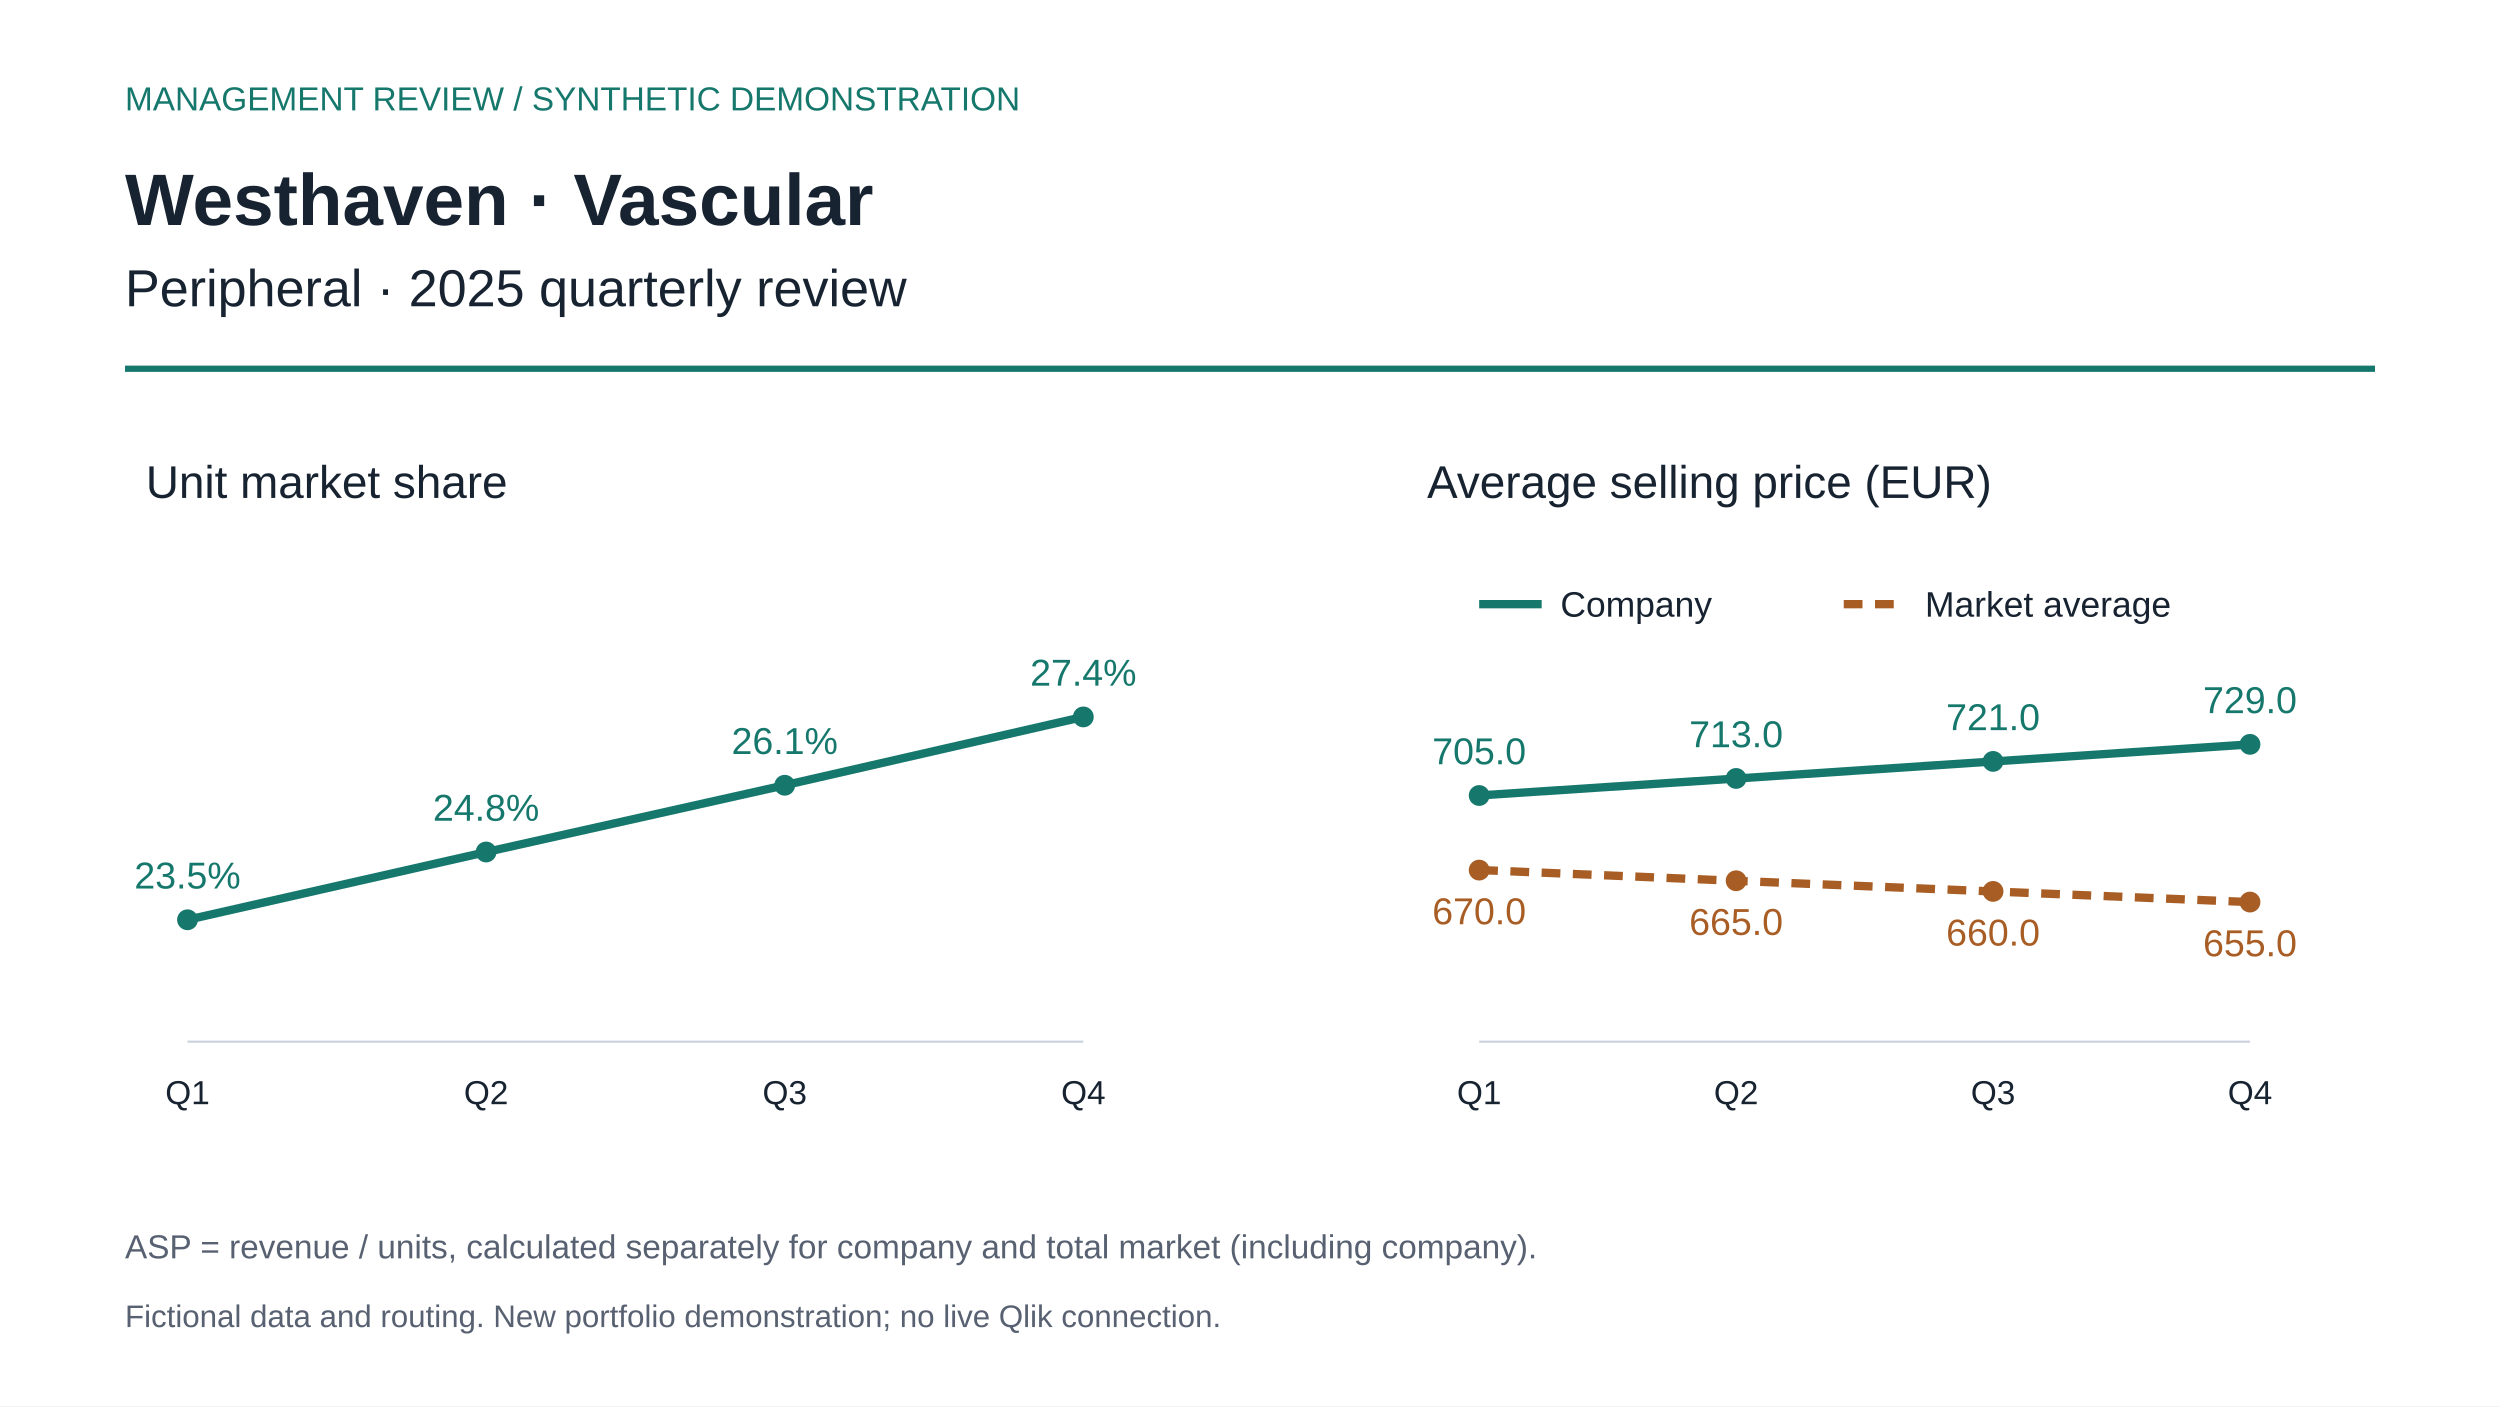
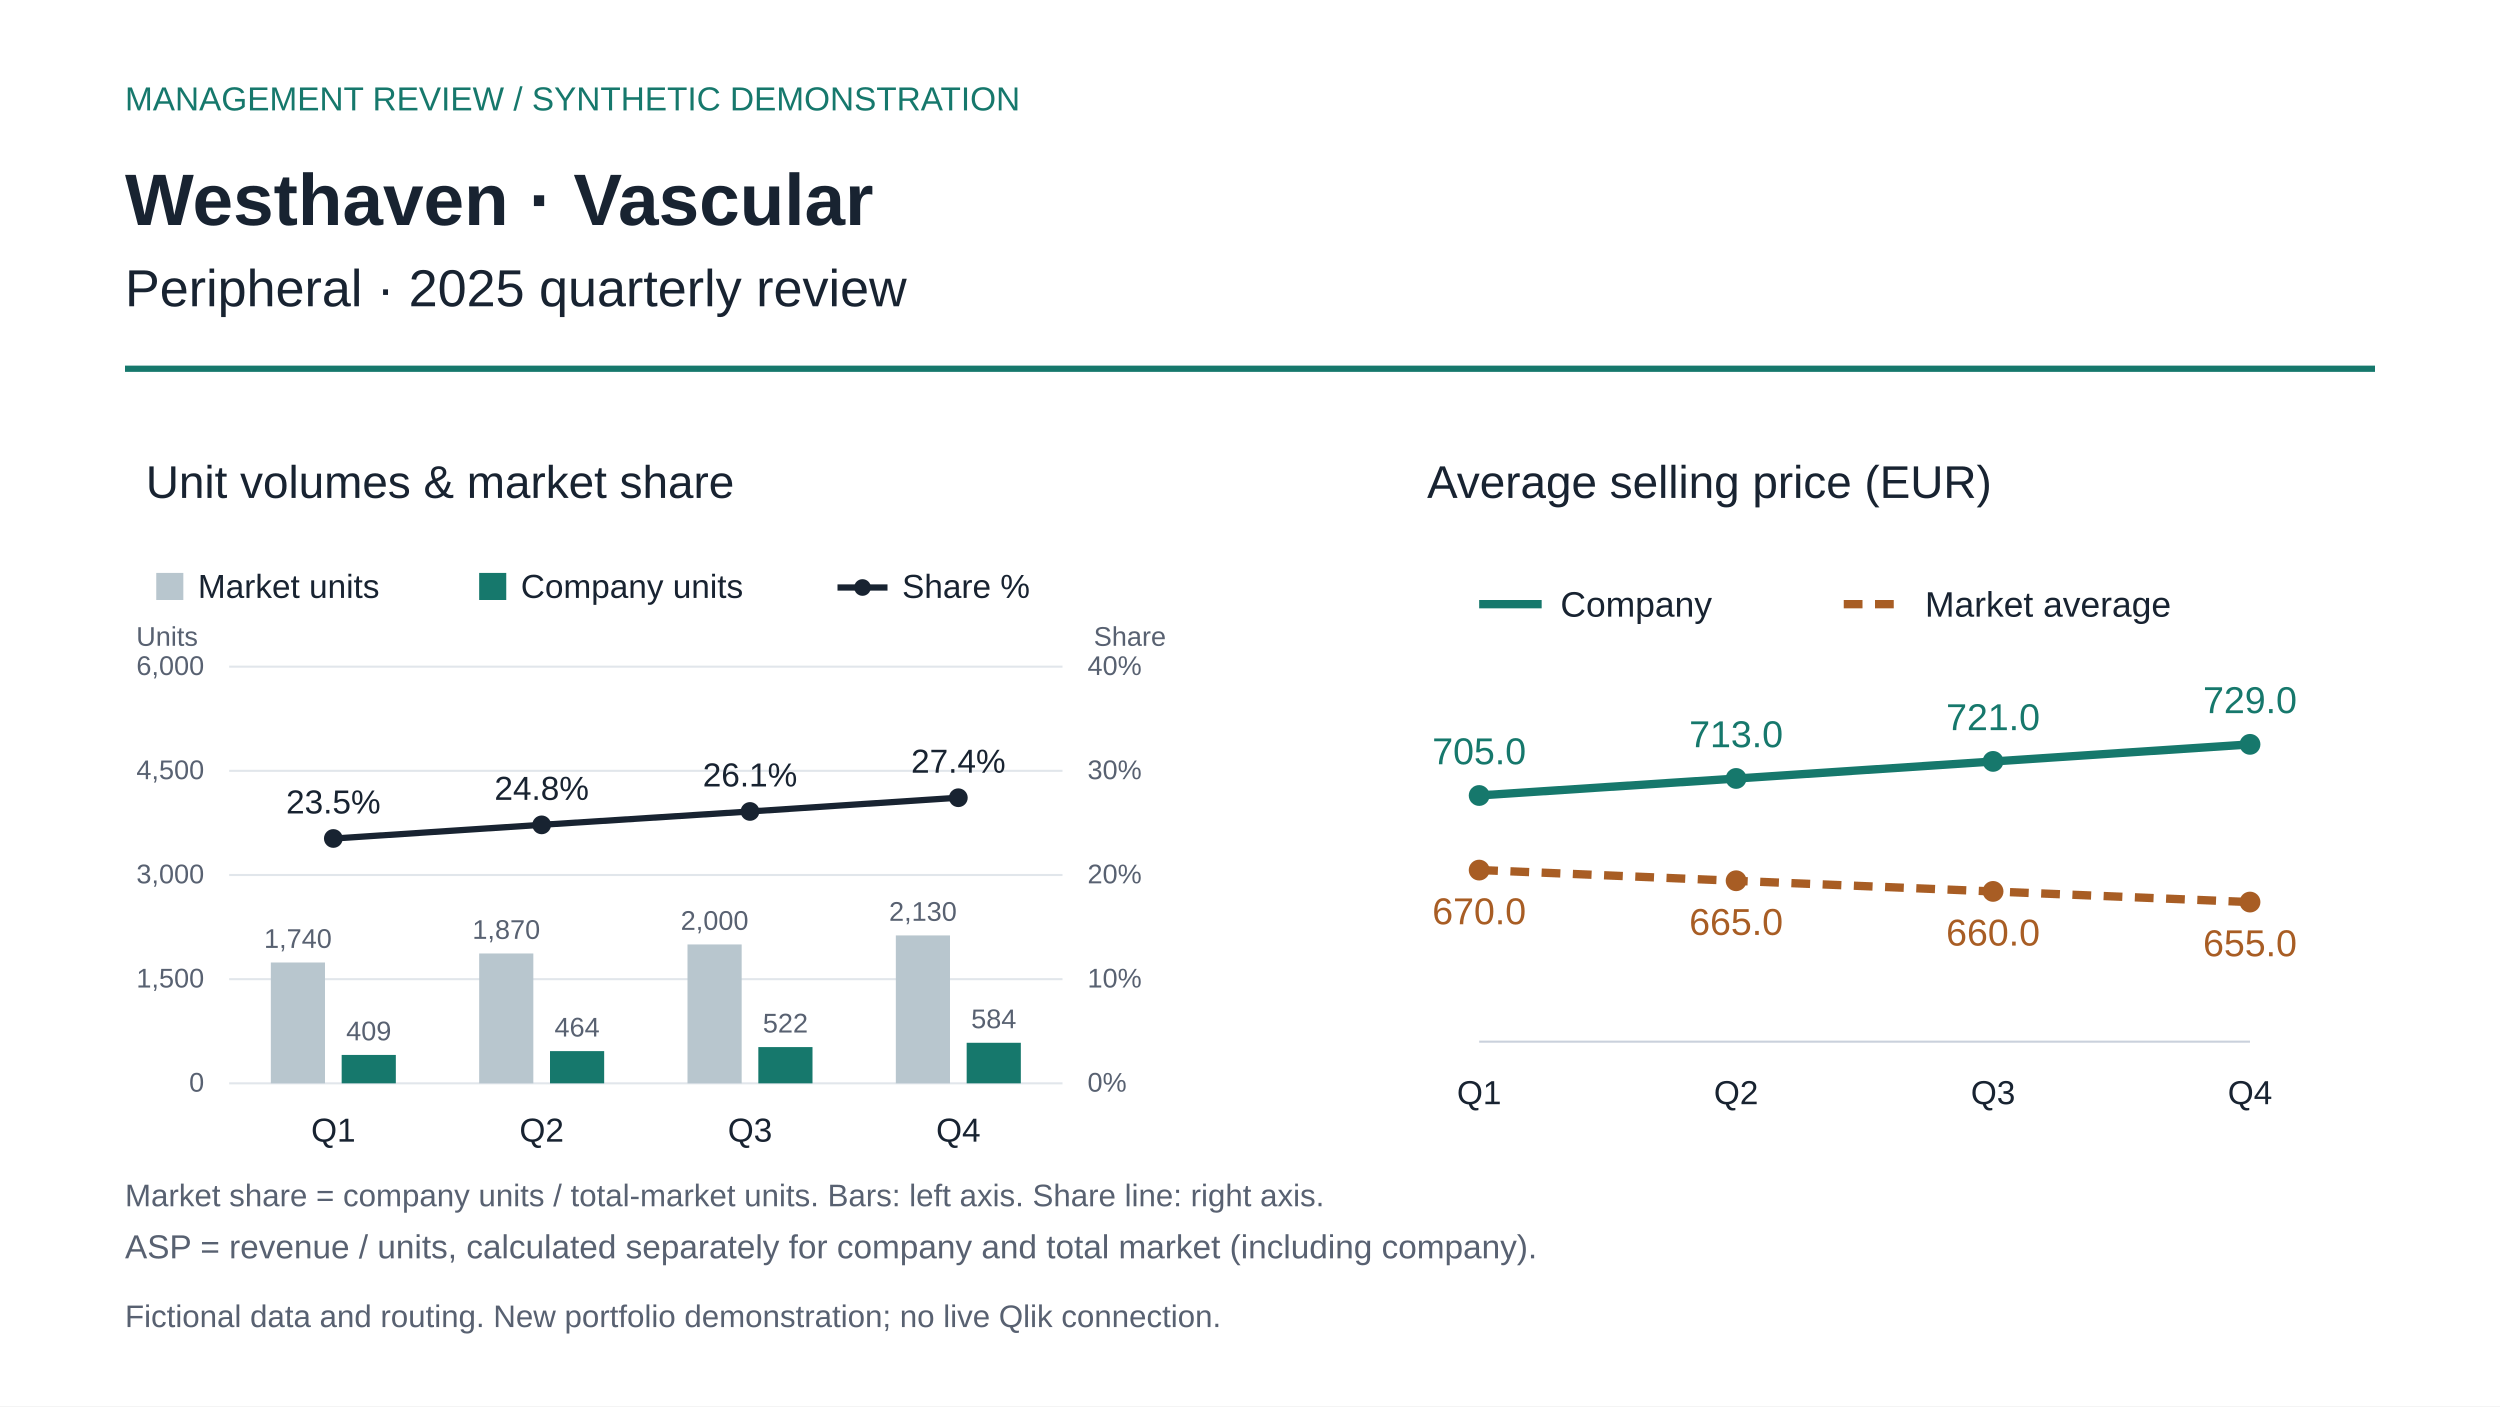
<svg xmlns="http://www.w3.org/2000/svg" width="1200" height="675" viewBox="0 0 1200 675">
  <rect width="1200" height="675" fill="#fff" />
  <g font-family="Arial,sans-serif" fill="#182331">
    <text x="60" y="53" font-size="16" fill="#16786c">MANAGEMENT REVIEW / SYNTHETIC DEMONSTRATION</text>
    <text x="60" y="108" font-size="35" font-weight="700">Westhaven · Vascular</text>
    <text x="60" y="147" font-size="25">Peripheral · 2025 quarterly review</text>
    <line x1="60" y1="177" x2="1140" y2="177" stroke="#16786c" stroke-width="3" />
-     <text x="70" y="239" font-size="22">Unit market share</text>
+     <text x="70" y="239" font-size="22">Unit volumes &amp; market share</text>
    <text x="685" y="239" font-size="22">Average selling price (EUR)</text>
-     <line x1="90" y1="500" x2="520" y2="500" stroke="#cad1dc" />
-     <polyline points="90.0,441.5 233.3,409.0 376.7,376.9 520.0,344.1" fill="none" stroke="#16786c" stroke-width="4" />
-     <circle cx="90.0" cy="441.494" r="5" fill="#16786c" />
-     <text x="90.0" y="426.494" text-anchor="middle" font-size="18" fill="#16786c">23.5%</text>
-     <circle cx="233.333" cy="408.96" r="5" fill="#16786c" />
-     <text x="233.333" y="393.96" text-anchor="middle" font-size="18" fill="#16786c">24.8%</text>
-     <circle cx="376.667" cy="376.923" r="5" fill="#16786c" />
-     <text x="376.667" y="361.923" text-anchor="middle" font-size="18" fill="#16786c">26.1%</text>
-     <circle cx="520.0" cy="344.122" r="5" fill="#16786c" />
-     <text x="520.0" y="329.122" text-anchor="middle" font-size="18" fill="#16786c">27.4%</text>
-     <text x="90.0" y="530" text-anchor="middle" font-size="16">Q1</text>
-     <text x="233.333" y="530" text-anchor="middle" font-size="16">Q2</text>
-     <text x="376.667" y="530" text-anchor="middle" font-size="16">Q3</text>
-     <text x="520.0" y="530" text-anchor="middle" font-size="16">Q4</text>
+     <g aria-label="Market and company units with market share overlay">
+       <rect x="75" y="275" width="13" height="13" fill="#b8c6ce" />
+       <text x="95" y="287" font-size="16">Market units</text>
+       <rect x="230" y="275" width="13" height="13" fill="#16786c" />
+       <text x="250" y="287" font-size="16">Company units</text>
+       <line x1="402" y1="282" x2="426" y2="282" stroke="#182331" stroke-width="3" />
+       <circle cx="414" cy="282" r="4" fill="#182331" />
+       <text x="433" y="287" font-size="16">Share %</text>
+       <text x="95" y="310" text-anchor="end" font-size="13" fill="#586171">Units</text>
+       <text x="525" y="310" font-size="13" fill="#586171">Share</text>
+       <line x1="110" y1="520.0" x2="510" y2="520.0" stroke="#e1e6eb" />
+       <text x="98" y="524.0" text-anchor="end" font-size="13" fill="#586171">0</text>
+       <text x="522" y="524.0" font-size="13" fill="#586171">0%</text>
+       <line x1="110" y1="470.0" x2="510" y2="470.0" stroke="#e1e6eb" />
+       <text x="98" y="474.0" text-anchor="end" font-size="13" fill="#586171">1,500</text>
+       <text x="522" y="474.0" font-size="13" fill="#586171">10%</text>
+       <line x1="110" y1="420.0" x2="510" y2="420.0" stroke="#e1e6eb" />
+       <text x="98" y="424.0" text-anchor="end" font-size="13" fill="#586171">3,000</text>
+       <text x="522" y="424.0" font-size="13" fill="#586171">20%</text>
+       <line x1="110" y1="370.0" x2="510" y2="370.0" stroke="#e1e6eb" />
+       <text x="98" y="374.0" text-anchor="end" font-size="13" fill="#586171">4,500</text>
+       <text x="522" y="374.0" font-size="13" fill="#586171">30%</text>
+       <line x1="110" y1="320.0" x2="510" y2="320.0" stroke="#e1e6eb" />
+       <text x="98" y="324.0" text-anchor="end" font-size="13" fill="#586171">6,000</text>
+       <text x="522" y="324.0" font-size="13" fill="#586171">40%</text>
+       <rect data-series="market" data-value="1740" x="130.0" y="462.0" width="26" height="58" fill="#b8c6ce" />
+       <text x="143.0" y="455.0" text-anchor="middle" font-size="13" fill="#586171">1,740</text>
+       <rect data-series="units" data-value="409" x="164.0" y="506.367" width="26" height="13.633" fill="#16786c" />
+       <text x="177.0" y="499.367" text-anchor="middle" font-size="13" fill="#586171">409</text>
+       <text x="160.0" y="548" text-anchor="middle" font-size="16">Q1</text>
+       <rect data-series="market" data-value="1870" x="230.0" y="457.667" width="26" height="62.333" fill="#b8c6ce" />
+       <text x="243.0" y="450.667" text-anchor="middle" font-size="13" fill="#586171">1,870</text>
+       <rect data-series="units" data-value="464" x="264.0" y="504.533" width="26" height="15.467" fill="#16786c" />
+       <text x="277.0" y="497.533" text-anchor="middle" font-size="13" fill="#586171">464</text>
+       <text x="260.0" y="548" text-anchor="middle" font-size="16">Q2</text>
+       <rect data-series="market" data-value="2000" x="330.0" y="453.333" width="26" height="66.667" fill="#b8c6ce" />
+       <text x="343.0" y="446.333" text-anchor="middle" font-size="13" fill="#586171">2,000</text>
+       <rect data-series="units" data-value="522" x="364.0" y="502.6" width="26" height="17.4" fill="#16786c" />
+       <text x="377.0" y="495.6" text-anchor="middle" font-size="13" fill="#586171">522</text>
+       <text x="360.0" y="548" text-anchor="middle" font-size="16">Q3</text>
+       <rect data-series="market" data-value="2130" x="430.0" y="449.0" width="26" height="71.0" fill="#b8c6ce" />
+       <text x="443.0" y="442.0" text-anchor="middle" font-size="13" fill="#586171">2,130</text>
+       <rect data-series="units" data-value="584" x="464.0" y="500.533" width="26" height="19.467" fill="#16786c" />
+       <text x="477.0" y="493.533" text-anchor="middle" font-size="13" fill="#586171">584</text>
+       <text x="460.0" y="548" text-anchor="middle" font-size="16">Q4</text>
+       <polyline data-series="share" points="160.0,402.5 260.0,395.9 360.0,389.5 460.0,382.9" fill="none" stroke="#182331" stroke-width="3" />
+       <circle cx="160.0" cy="402.471" r="4.5" fill="#182331" />
+       <text x="160.0" y="390.471" text-anchor="middle" font-size="16" fill="#182331">23.5%</text>
+       <circle cx="260.0" cy="395.936" r="4.5" fill="#182331" />
+       <text x="260.0" y="383.936" text-anchor="middle" font-size="16" fill="#182331">24.8%</text>
+       <circle cx="360.0" cy="389.5" r="4.5" fill="#182331" />
+       <text x="360.0" y="377.5" text-anchor="middle" font-size="16" fill="#182331">26.1%</text>
+       <circle cx="460.0" cy="382.911" r="4.5" fill="#182331" />
+       <text x="460.0" y="370.911" text-anchor="middle" font-size="16" fill="#182331">27.4%</text>
+     </g>
    <line x1="710" y1="500" x2="1080" y2="500" stroke="#cad1dc" />
    <polyline points="710.0,381.8 833.3,373.7 956.7,365.5 1080.0,357.3" fill="none" stroke="#16786c" stroke-width="4" />
    <circle cx="710.0" cy="381.841" r="5" fill="#16786c" />
    <text x="710.0" y="366.841" text-anchor="middle" font-size="18" fill="#16786c">705.0</text>
    <circle cx="833.333" cy="373.657" r="5" fill="#16786c" />
    <text x="833.333" y="358.657" text-anchor="middle" font-size="18" fill="#16786c">713.0</text>
    <circle cx="956.667" cy="365.473" r="5" fill="#16786c" />
    <text x="956.667" y="350.473" text-anchor="middle" font-size="18" fill="#16786c">721.0</text>
    <circle cx="1080.0" cy="357.289" r="5" fill="#16786c" />
    <text x="1080.0" y="342.289" text-anchor="middle" font-size="18" fill="#16786c">729.0</text>
    <polyline points="710.0,417.6 833.3,422.8 956.7,427.9 1080.0,433.0" fill="none" stroke="#a85d24" stroke-width="4" stroke-dasharray="9 6" />
    <circle cx="710.0" cy="417.647" r="5" fill="#a85d24" />
    <text x="710.0" y="443.647" text-anchor="middle" font-size="18" fill="#a85d24">670.0</text>
    <circle cx="833.333" cy="422.762" r="5" fill="#a85d24" />
    <text x="833.333" y="448.762" text-anchor="middle" font-size="18" fill="#a85d24">665.0</text>
    <circle cx="956.667" cy="427.877" r="5" fill="#a85d24" />
    <text x="956.667" y="453.877" text-anchor="middle" font-size="18" fill="#a85d24">660.0</text>
    <circle cx="1080.0" cy="432.992" r="5" fill="#a85d24" />
    <text x="1080.0" y="458.992" text-anchor="middle" font-size="18" fill="#a85d24">655.0</text>
    <text x="710.0" y="530" text-anchor="middle" font-size="16">Q1</text>
    <text x="833.333" y="530" text-anchor="middle" font-size="16">Q2</text>
    <text x="956.667" y="530" text-anchor="middle" font-size="16">Q3</text>
    <text x="1080.0" y="530" text-anchor="middle" font-size="16">Q4</text>
    <line x1="710" y1="290" x2="740" y2="290" stroke="#16786c" stroke-width="4" />
    <text x="749" y="296" font-size="17">Company</text>
    <line x1="885" y1="290" x2="915" y2="290" stroke="#a85d24" stroke-width="4" stroke-dasharray="9 6" />
    <text x="924" y="296" font-size="17">Market average</text>
+     <text x="60" y="579" font-size="15" fill="#586171">Market share = company units / total-market units. Bars: left axis. Share line: right axis.</text>
    <text x="60" y="604" font-size="16" fill="#586171">ASP = revenue / units, calculated separately for company and total market (including company).</text>
    <text x="60" y="637" font-size="15" fill="#586171">Fictional data and routing. New portfolio demonstration; no live Qlik connection.</text>
  </g>
</svg>
